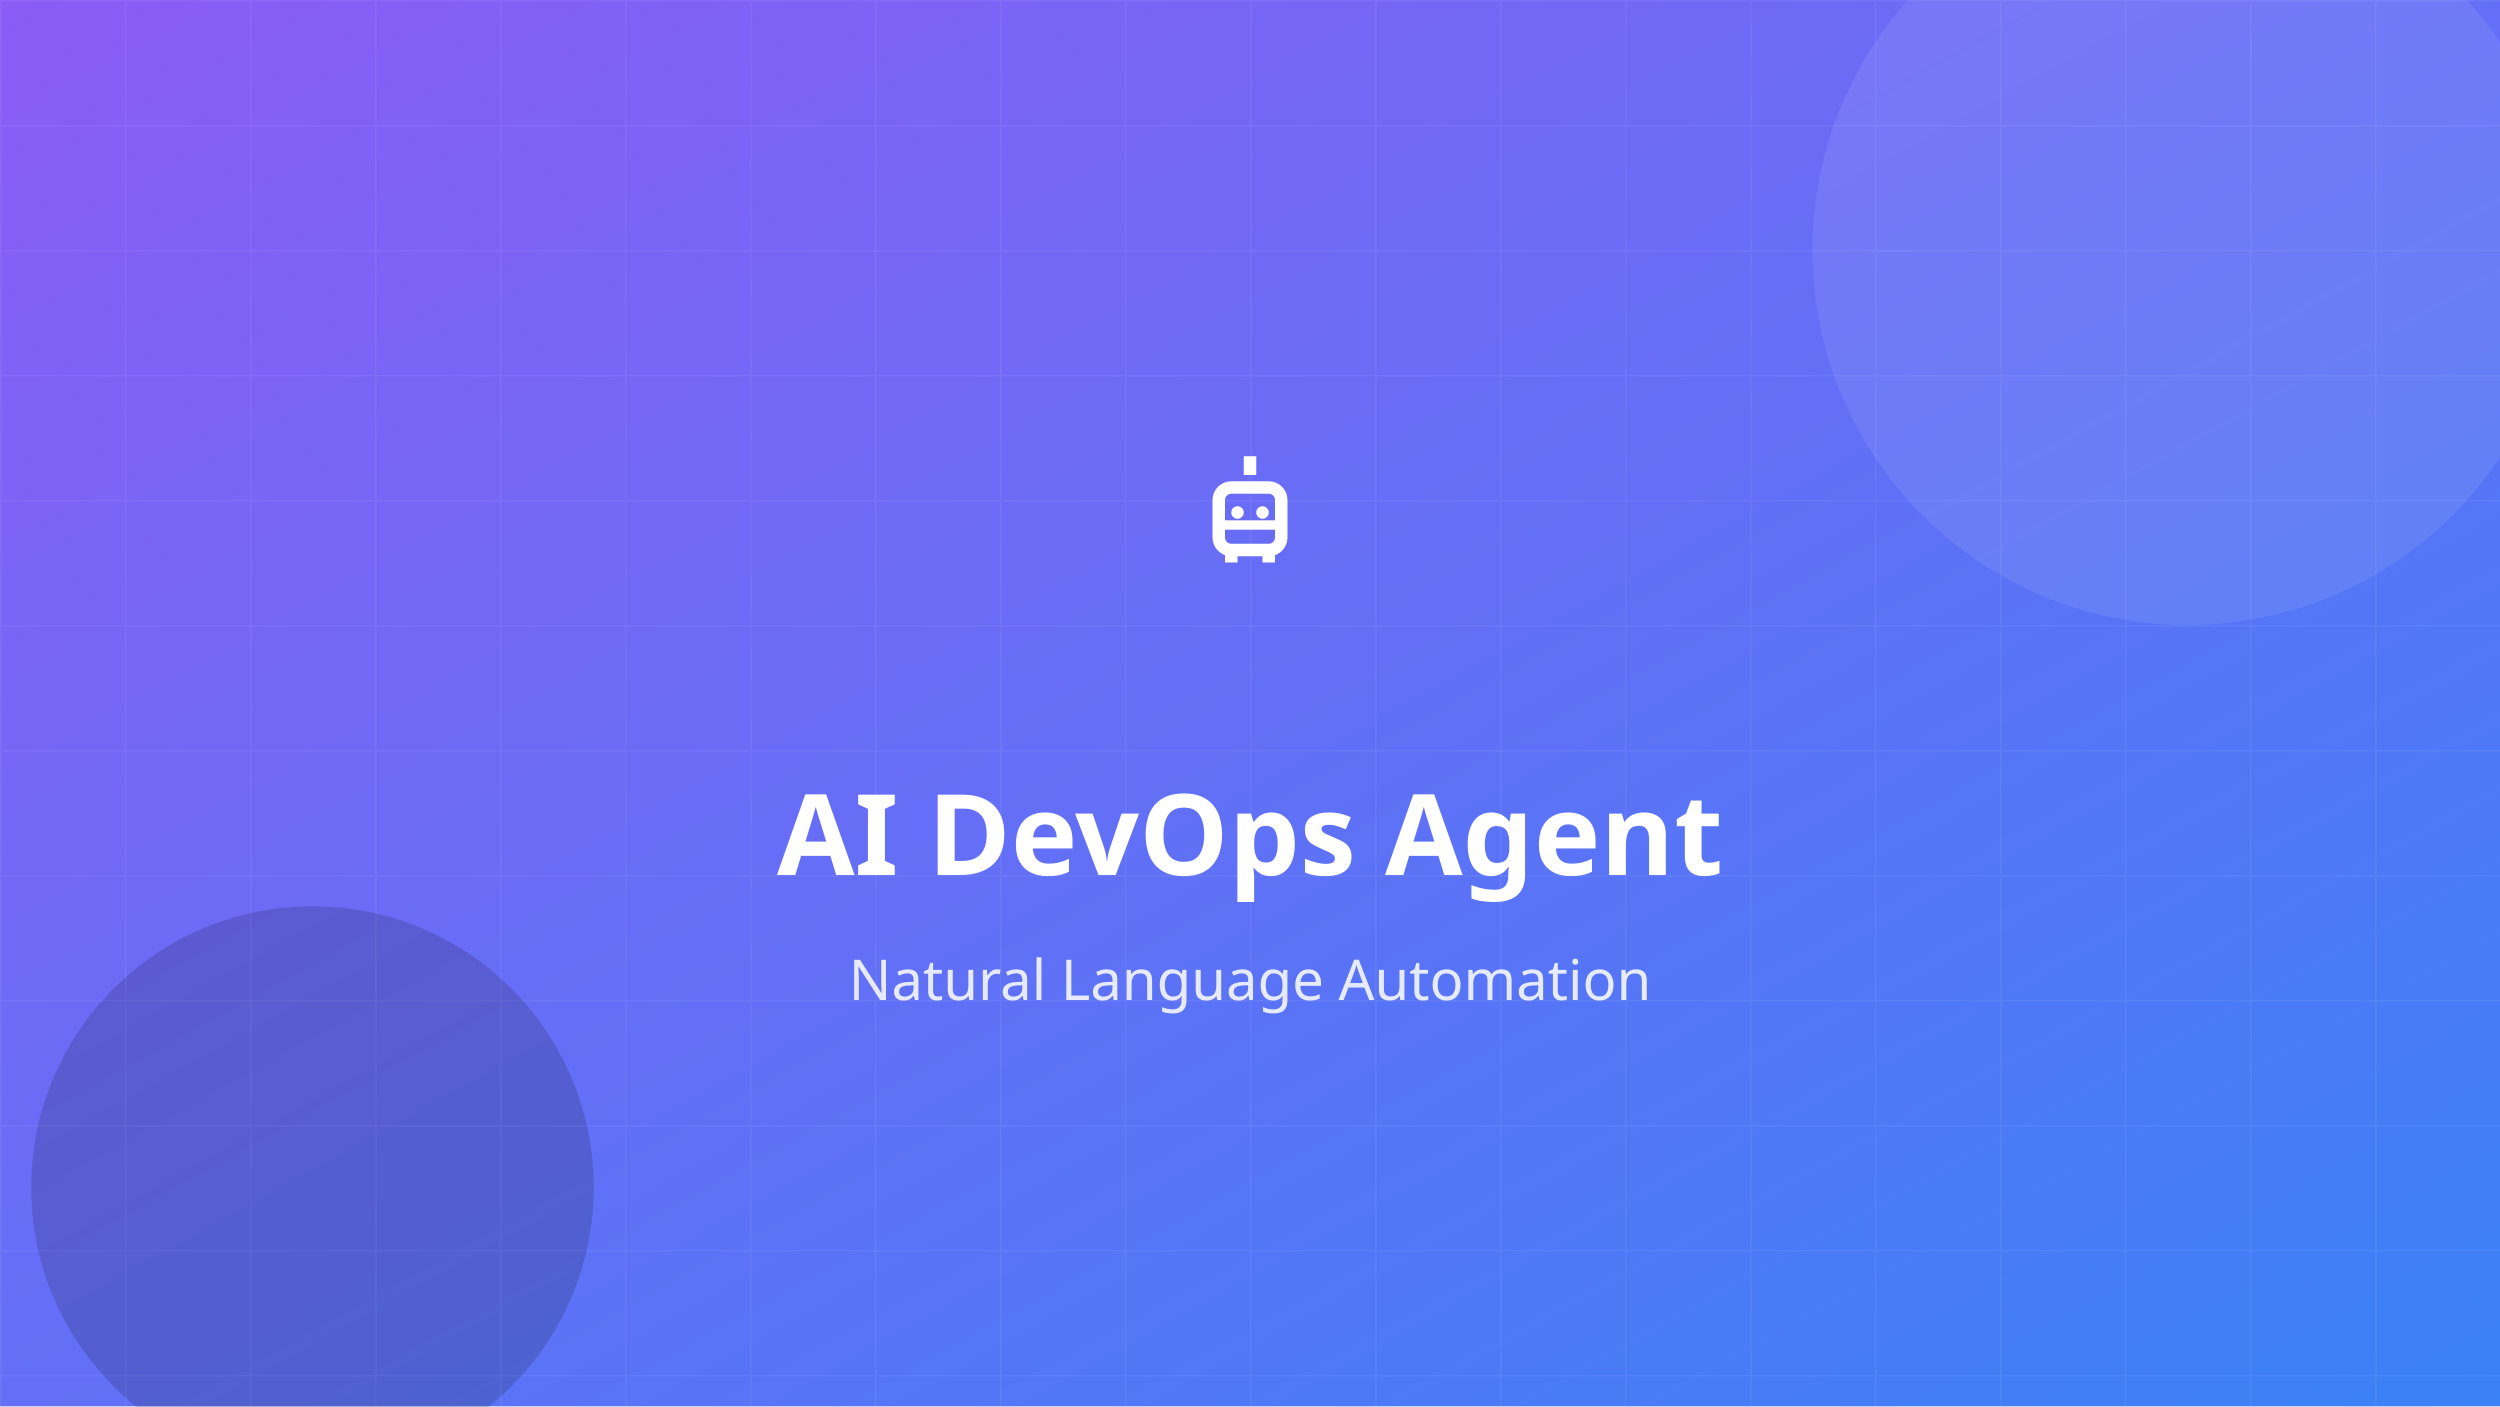
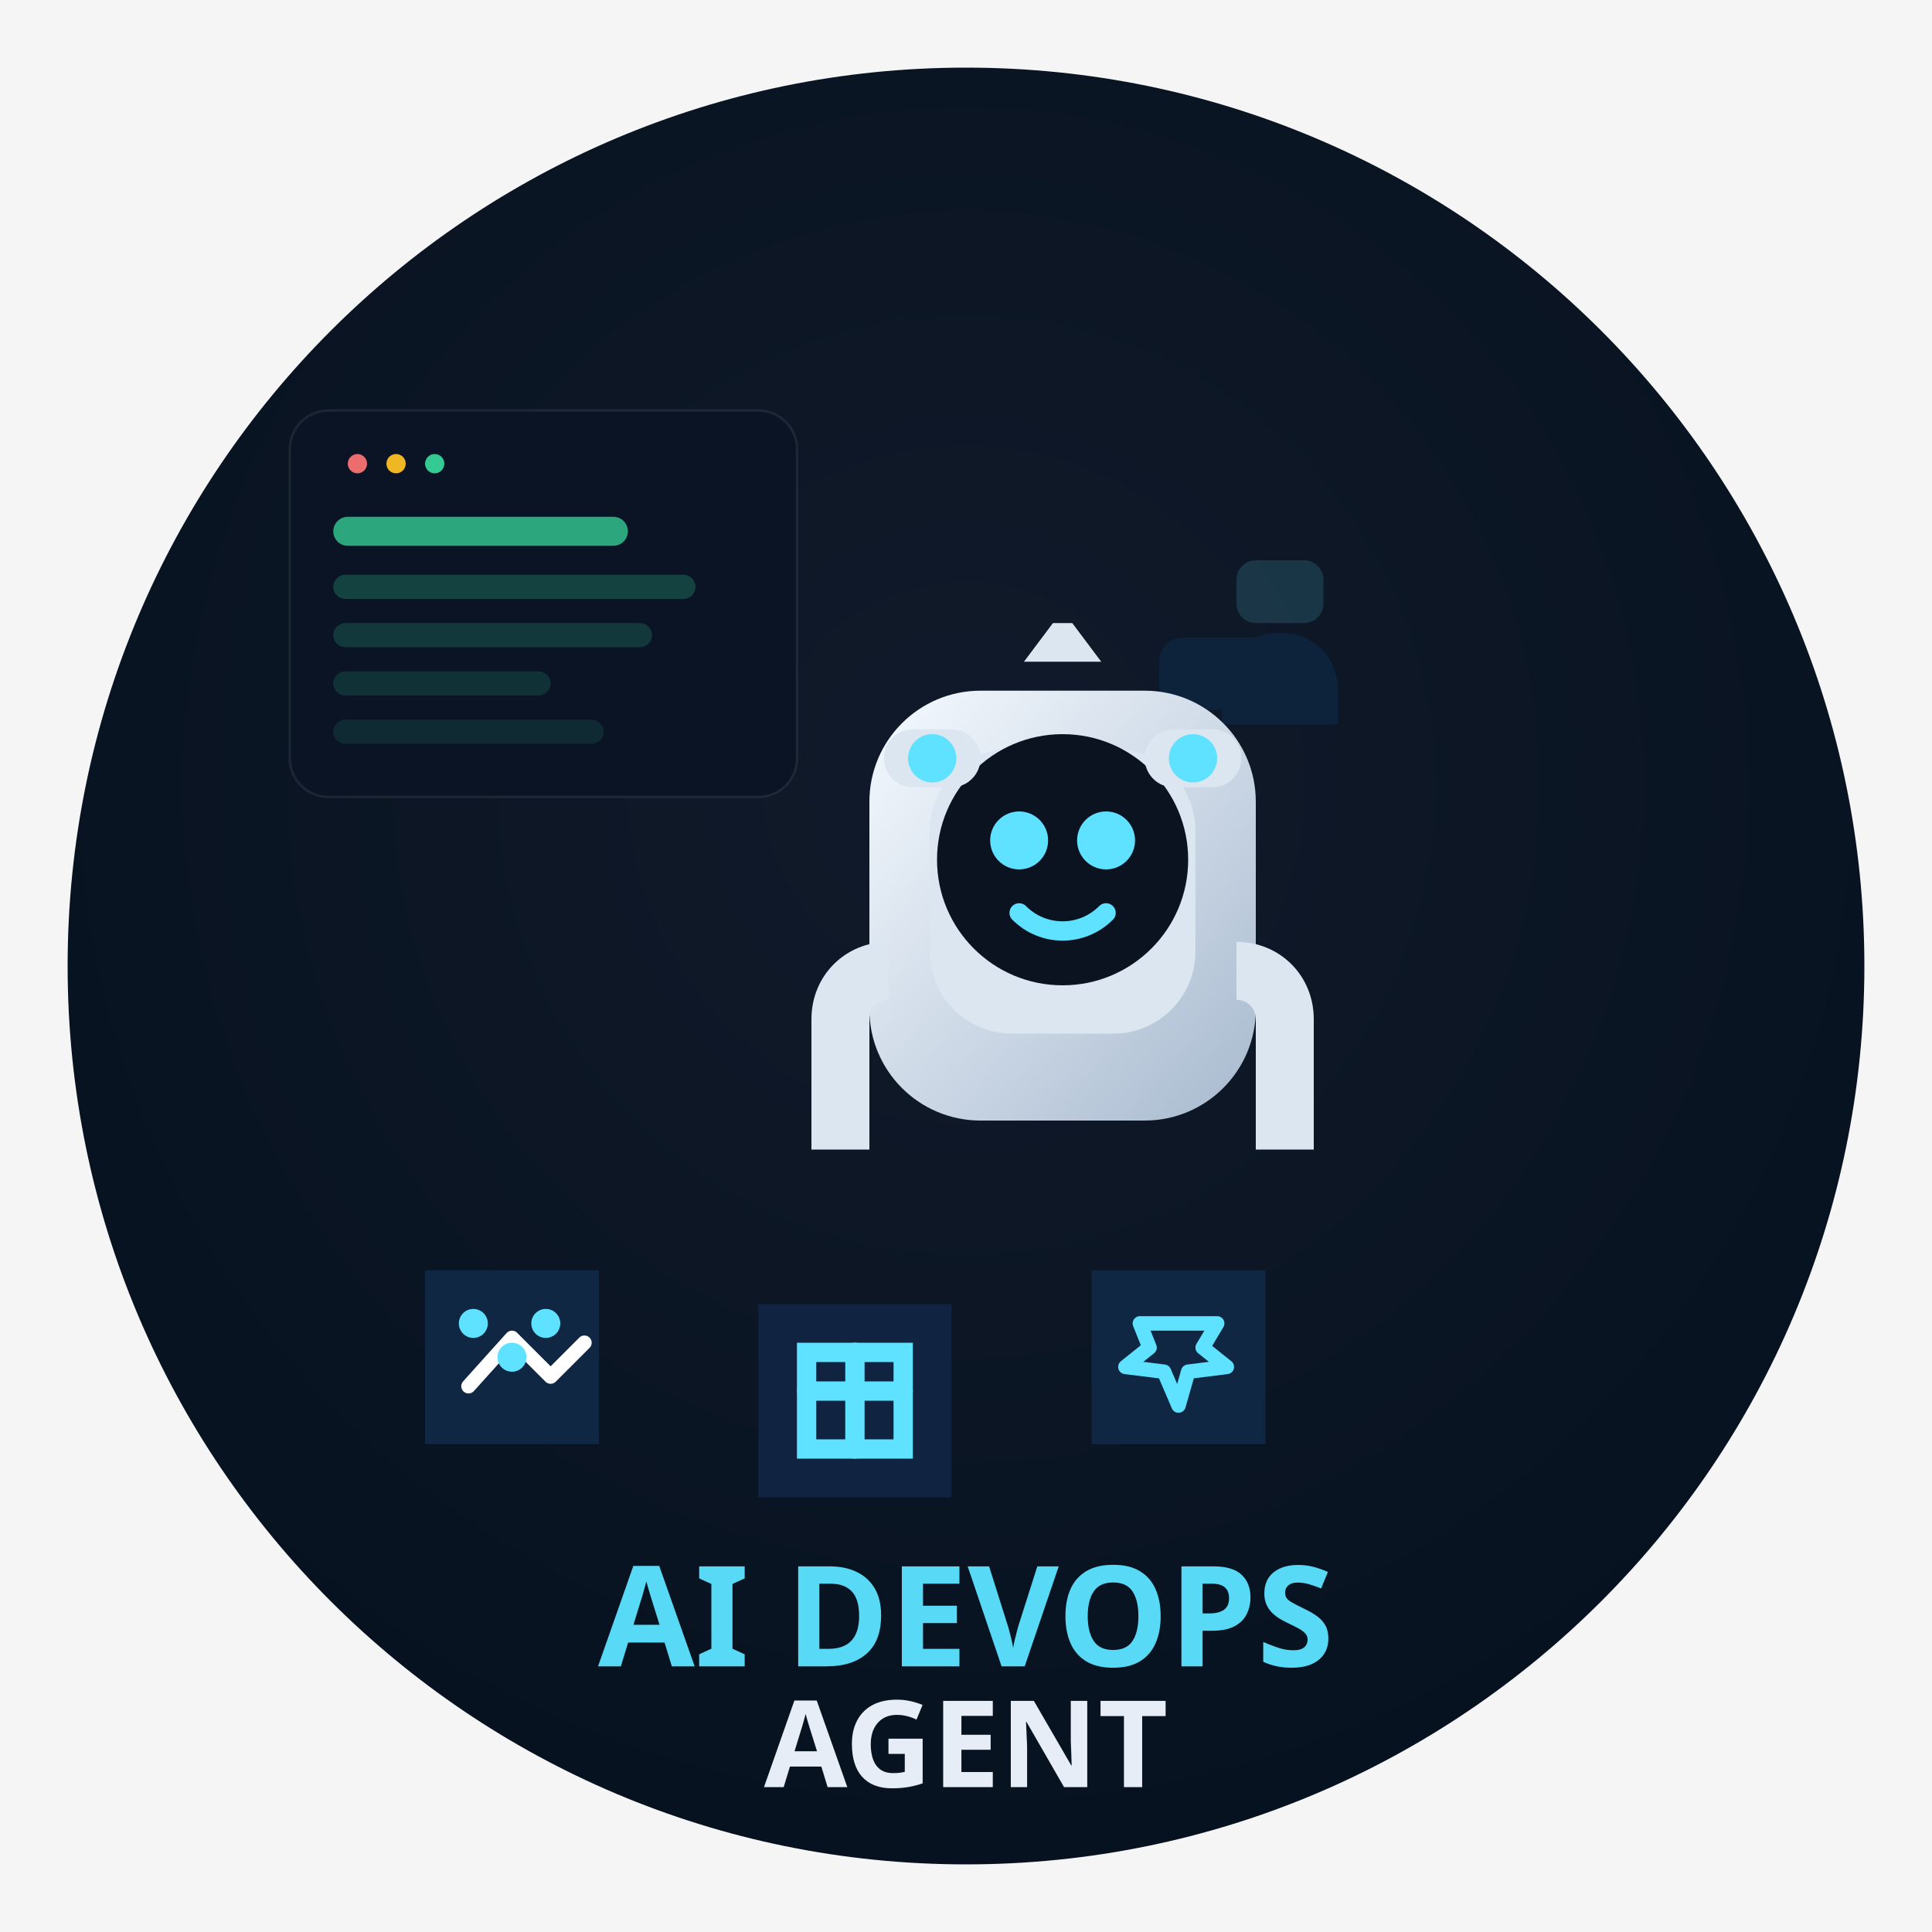
- <svg xmlns="http://www.w3.org/2000/svg" width="800" height="450" viewBox="0 0 800 450">
+ <svg xmlns="http://www.w3.org/2000/svg" width="800" height="800" viewBox="0 0 800 800">
  <defs>
-     <linearGradient id="g" x1="0%" y1="0%" x2="100%" y2="100%">
-       <stop offset="0%" style="stop-color:#8B5CF6" />
-       <stop offset="100%" style="stop-color:#3B82F6" />
+     <radialGradient id="bg" cx="50%" cy="40%" r="75%">
+       <stop offset="0%" stop-color="#111A2A" />
+       <stop offset="100%" stop-color="#04101D" />
+     </radialGradient>
+     <linearGradient id="robot" x1="0%" y1="0%" x2="100%" y2="100%">
+       <stop offset="0%" stop-color="#F5FAFF" />
+       <stop offset="100%" stop-color="#A8BACF" />
    </linearGradient>
-     <pattern id="grid" width="40" height="40" patternUnits="userSpaceOnUse">
-       <path d="M 40 0 L 0 0 0 40" fill="none" stroke="rgba(255,255,255,0.06)" stroke-width="1" />
-     </pattern>
+     <linearGradient id="blue" x1="0%" y1="0%" x2="100%" y2="100%">
+       <stop offset="0%" stop-color="#7FE0FF" />
+       <stop offset="100%" stop-color="#38BDF8" />
+     </linearGradient>
  </defs>
-   <rect width="800" height="450" fill="url(#g)" />
-   <rect width="800" height="450" fill="url(#grid)" />
-   <circle cx="700" cy="80" r="120" fill="rgba(255,255,255,0.08)" />
-   <circle cx="100" cy="380" r="90" fill="rgba(0,0,0,0.15)" />
-   <g transform="translate(376, 140) scale(2)">
-     <rect x="7" y="8" width="10" height="10" rx="2" fill="none" stroke="white" stroke-width="2" />
-     <circle cx="10" cy="12" r="1" fill="white" />
-     <circle cx="14" cy="12" r="1" fill="white" />
-     <path d="M12 3v3M9 18v2M15 18v2" stroke="white" stroke-width="2" />
-     <path d="M8 14h8" stroke="white" stroke-width="1.5" />
+   <rect width="800" height="800" fill="#F5F5F5" />
+   <circle cx="400" cy="400" r="372" fill="url(#bg)" />
+   <g transform="translate(120 170)" opacity="0.95">
+     <rect x="0" y="0" width="210" height="160" rx="16" fill="#0A1424" stroke="rgba(255,255,255,0.08)" />
+     <circle cx="28" cy="22" r="4" fill="#F87171" />
+     <circle cx="44" cy="22" r="4" fill="#FBBF24" />
+     <circle cx="60" cy="22" r="4" fill="#34D399" />
+     <rect x="18" y="44" width="122" height="12" rx="6" fill="#34D399" opacity="0.8" />
+     <rect x="18" y="68" width="150" height="10" rx="5" fill="#34D399" opacity="0.25" />
+     <rect x="18" y="88" width="132" height="10" rx="5" fill="#34D399" opacity="0.2" />
+     <rect x="18" y="108" width="90" height="10" rx="5" fill="#34D399" opacity="0.16" />
+     <rect x="18" y="128" width="112" height="10" rx="5" fill="#34D399" opacity="0.12" />
  </g>
-   <text x="400" y="280" text-anchor="middle" font-family="system-ui,sans-serif" font-size="36" font-weight="700" fill="white">AI DevOps Agent</text>
-   <text x="400" y="320" text-anchor="middle" font-family="system-ui,sans-serif" font-size="18" fill="rgba(255,255,255,0.85)">Natural Language Automation</text>
+   <g transform="translate(530 236)">
+     <path d="M-40 28h30a10 10 0 0110 10v20H-50V38a10 10 0 0110-10z" fill="#0D223B" />
+     <path d="M0 26c14 0 24 10 24 24v14H-24V50c0-14 10-24 24-24z" fill="#0D223B" />
+     <rect x="-18" y="-4" width="36" height="26" rx="8" fill="#5FE2FF" opacity="0.15" />
+   </g>
+   <g transform="translate(360 224)">
+     <rect x="0" y="62" width="160" height="178" rx="46" fill="url(#robot)" />
+     <rect x="25" y="86" width="110" height="118" rx="34" fill="#DCE6F1" />
+     <path d="M76 34h8l12 16h-32l12-16z" fill="#DCE6F1" />
+     <circle cx="80" cy="132" r="52" fill="#0B1220" />
+     <circle cx="62" cy="124" r="12" fill="#5FE2FF" />
+     <circle cx="98" cy="124" r="12" fill="#5FE2FF" />
+     <path d="M62 154c10 10 26 10 36 0" stroke="#5FE2FF" stroke-width="8" stroke-linecap="round" fill="none" />
+     <rect x="6" y="78" width="40" height="24" rx="12" fill="#DCE6F1" />
+     <rect x="114" y="78" width="40" height="24" rx="12" fill="#DCE6F1" />
+     <circle cx="26" cy="90" r="10" fill="#5FE2FF" />
+     <circle cx="134" cy="90" r="10" fill="#5FE2FF" />
+     <path d="M8 166c-18 0-32 14-32 32v54h24v-54c0-5 4-8 8-8h0" fill="#DCE6F1" />
+     <path d="M152 166c18 0 32 14 32 32v54h-24v-54c0-5-4-8-8-8h0" fill="#DCE6F1" />
+   </g>
+   <g transform="translate(176 526)">
+     <path d="M0 0h72v72h-72z" fill="#0F2742" />
+     <path d="M18 48l18-20 16 16 14-14" fill="none" stroke="white" stroke-width="6" stroke-linecap="round" stroke-linejoin="round" />
+     <circle cx="20" cy="22" r="6" fill="#5FE2FF" />
+     <circle cx="50" cy="22" r="6" fill="#5FE2FF" />
+     <circle cx="36" cy="36" r="6" fill="#5FE2FF" />
+   </g>
+   <g transform="translate(314 540)">
+     <path d="M0 0h80v80h-80z" fill="#102341" />
+     <path d="M20 20h40v40H20z" fill="none" stroke="#5FE2FF" stroke-width="8" />
+     <path d="M20 36h40M40 20v40" stroke="#5FE2FF" stroke-width="8" stroke-linecap="round" />
+   </g>
+   <g transform="translate(452 526)">
+     <path d="M0 0h72v72h-72z" fill="#0F2742" />
+     <path d="M20 22h32l-6 10 10 8-16 2-4 14-6-14-16-2 10-8z" fill="none" stroke="#5FE2FF" stroke-width="6" stroke-linejoin="round" />
+   </g>
+   <text x="400" y="690" text-anchor="middle" font-family="system-ui,sans-serif" font-size="58" font-weight="900" fill="#58D9F5">AI DEVOPS</text>
+   <text x="400" y="740" text-anchor="middle" font-family="system-ui,sans-serif" font-size="50" font-weight="900" fill="#E6EDF6">AGENT</text>
</svg>
